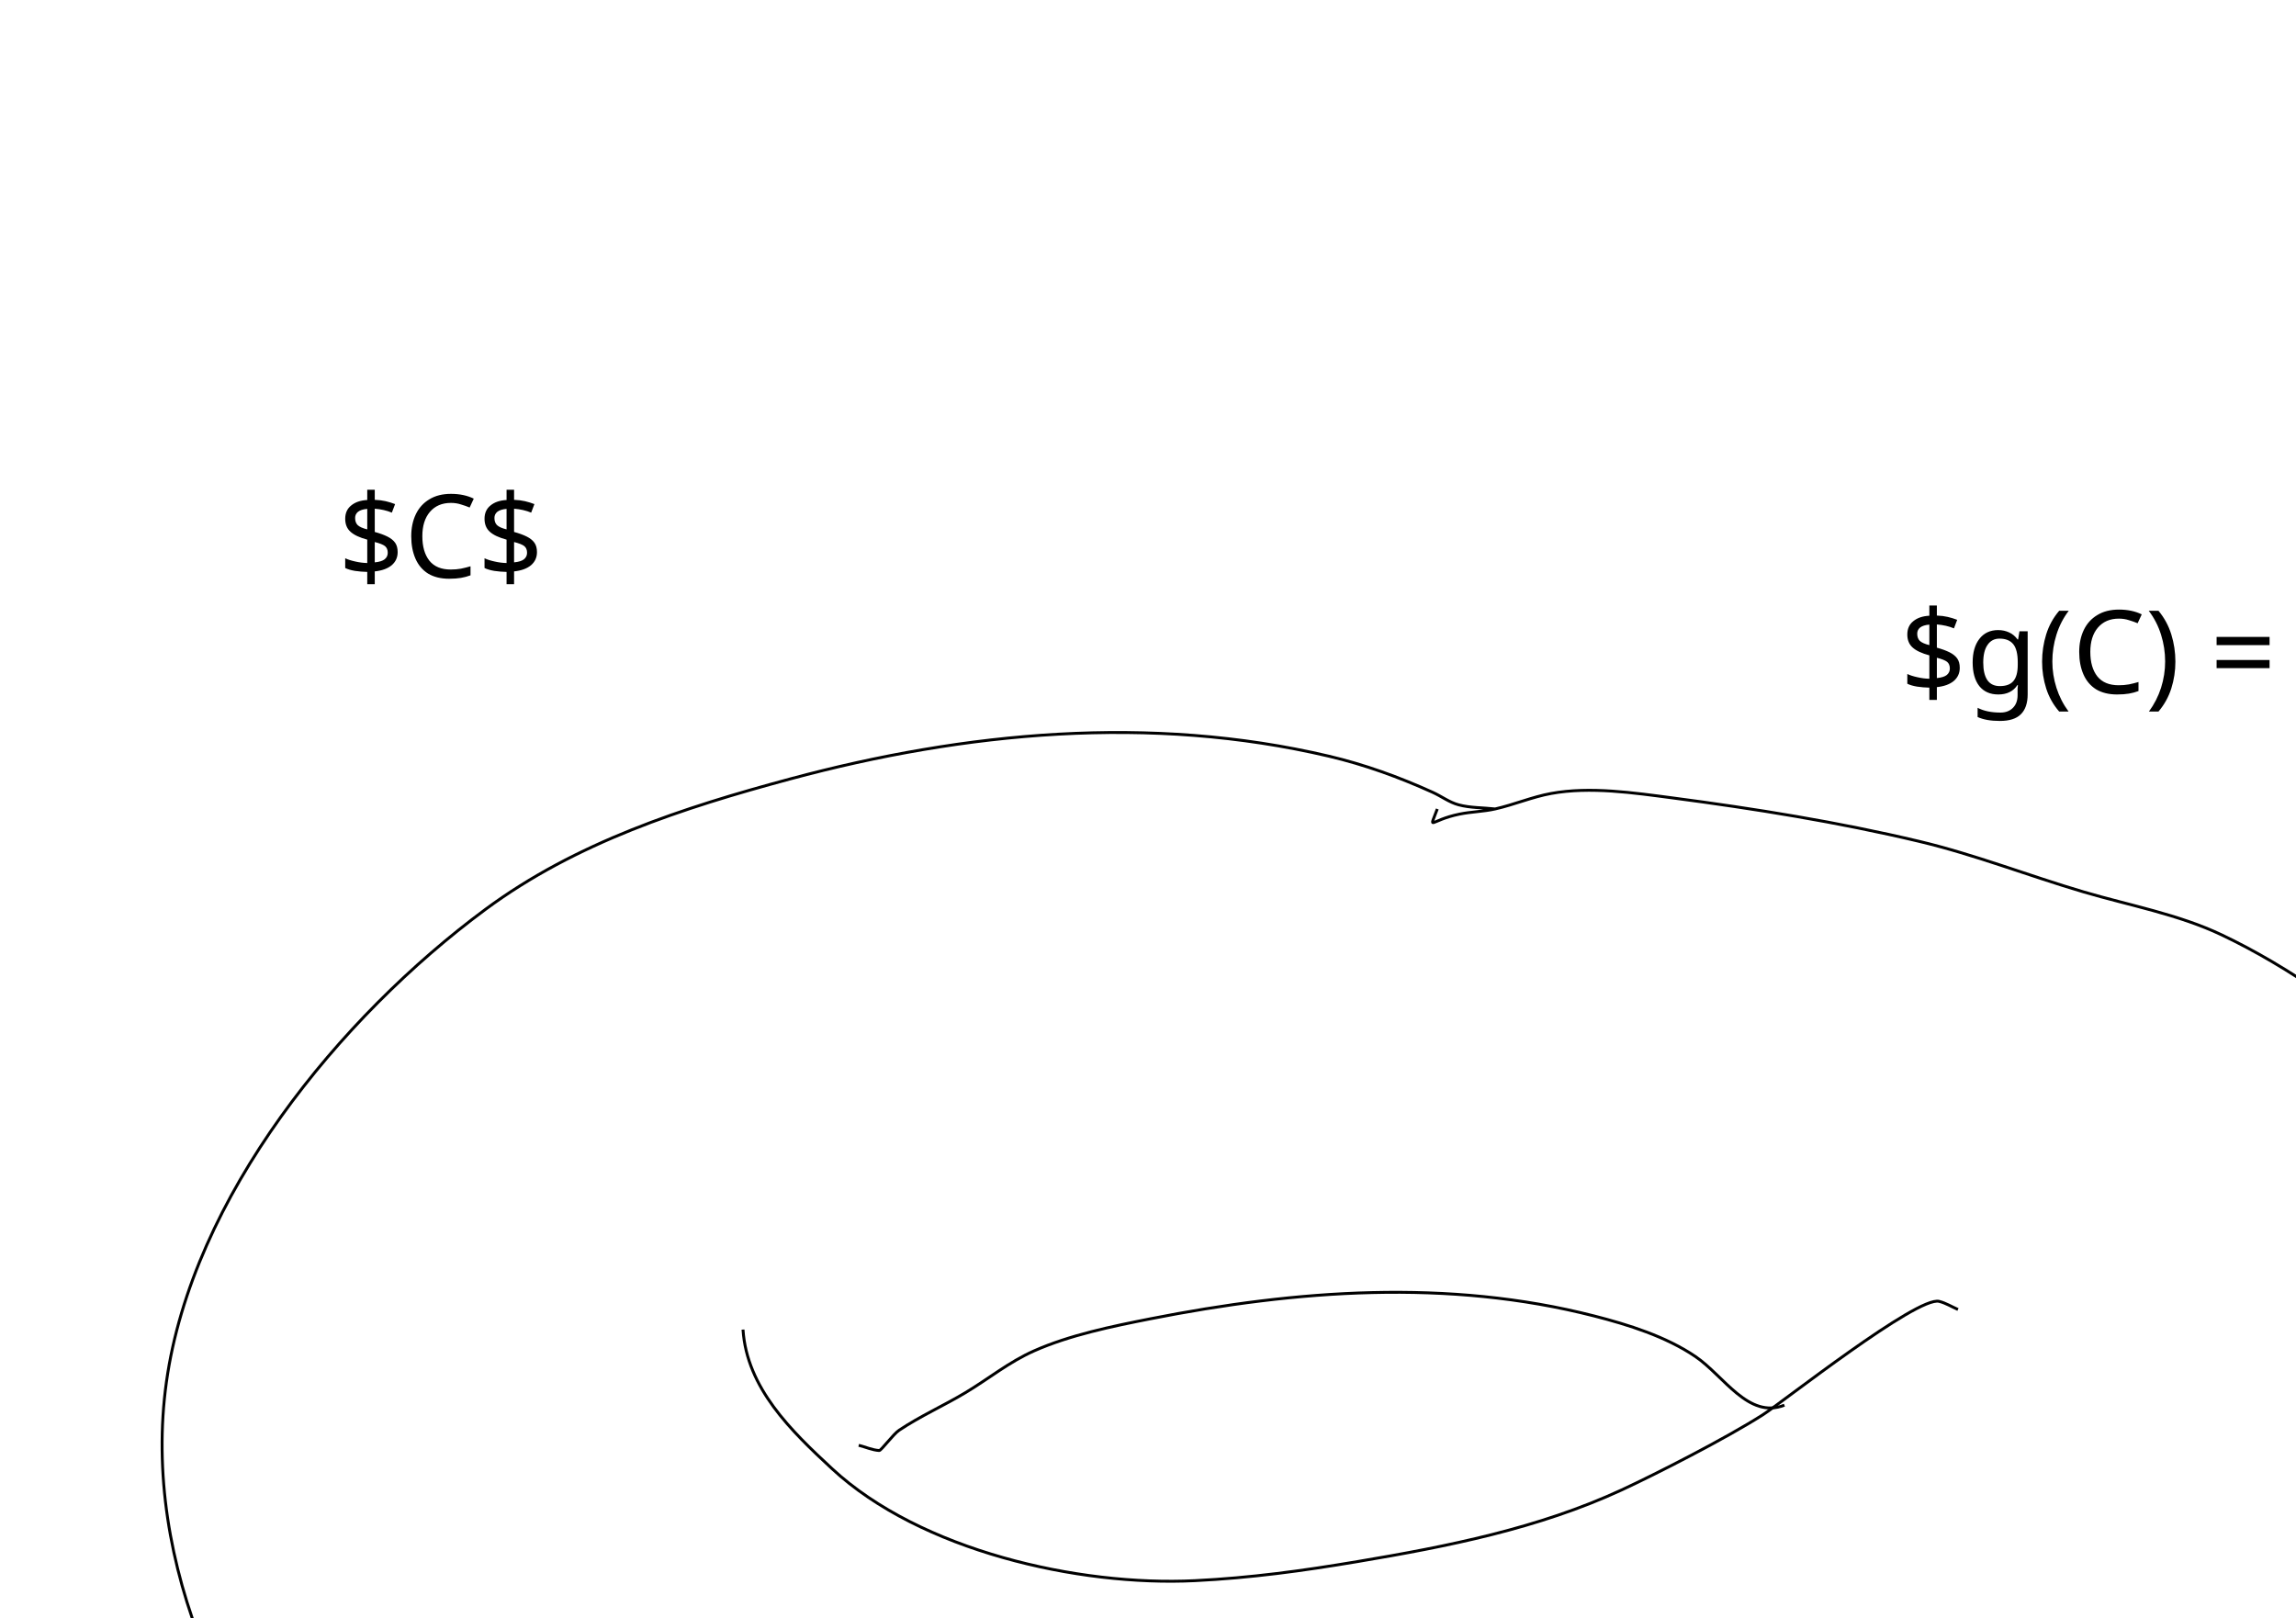
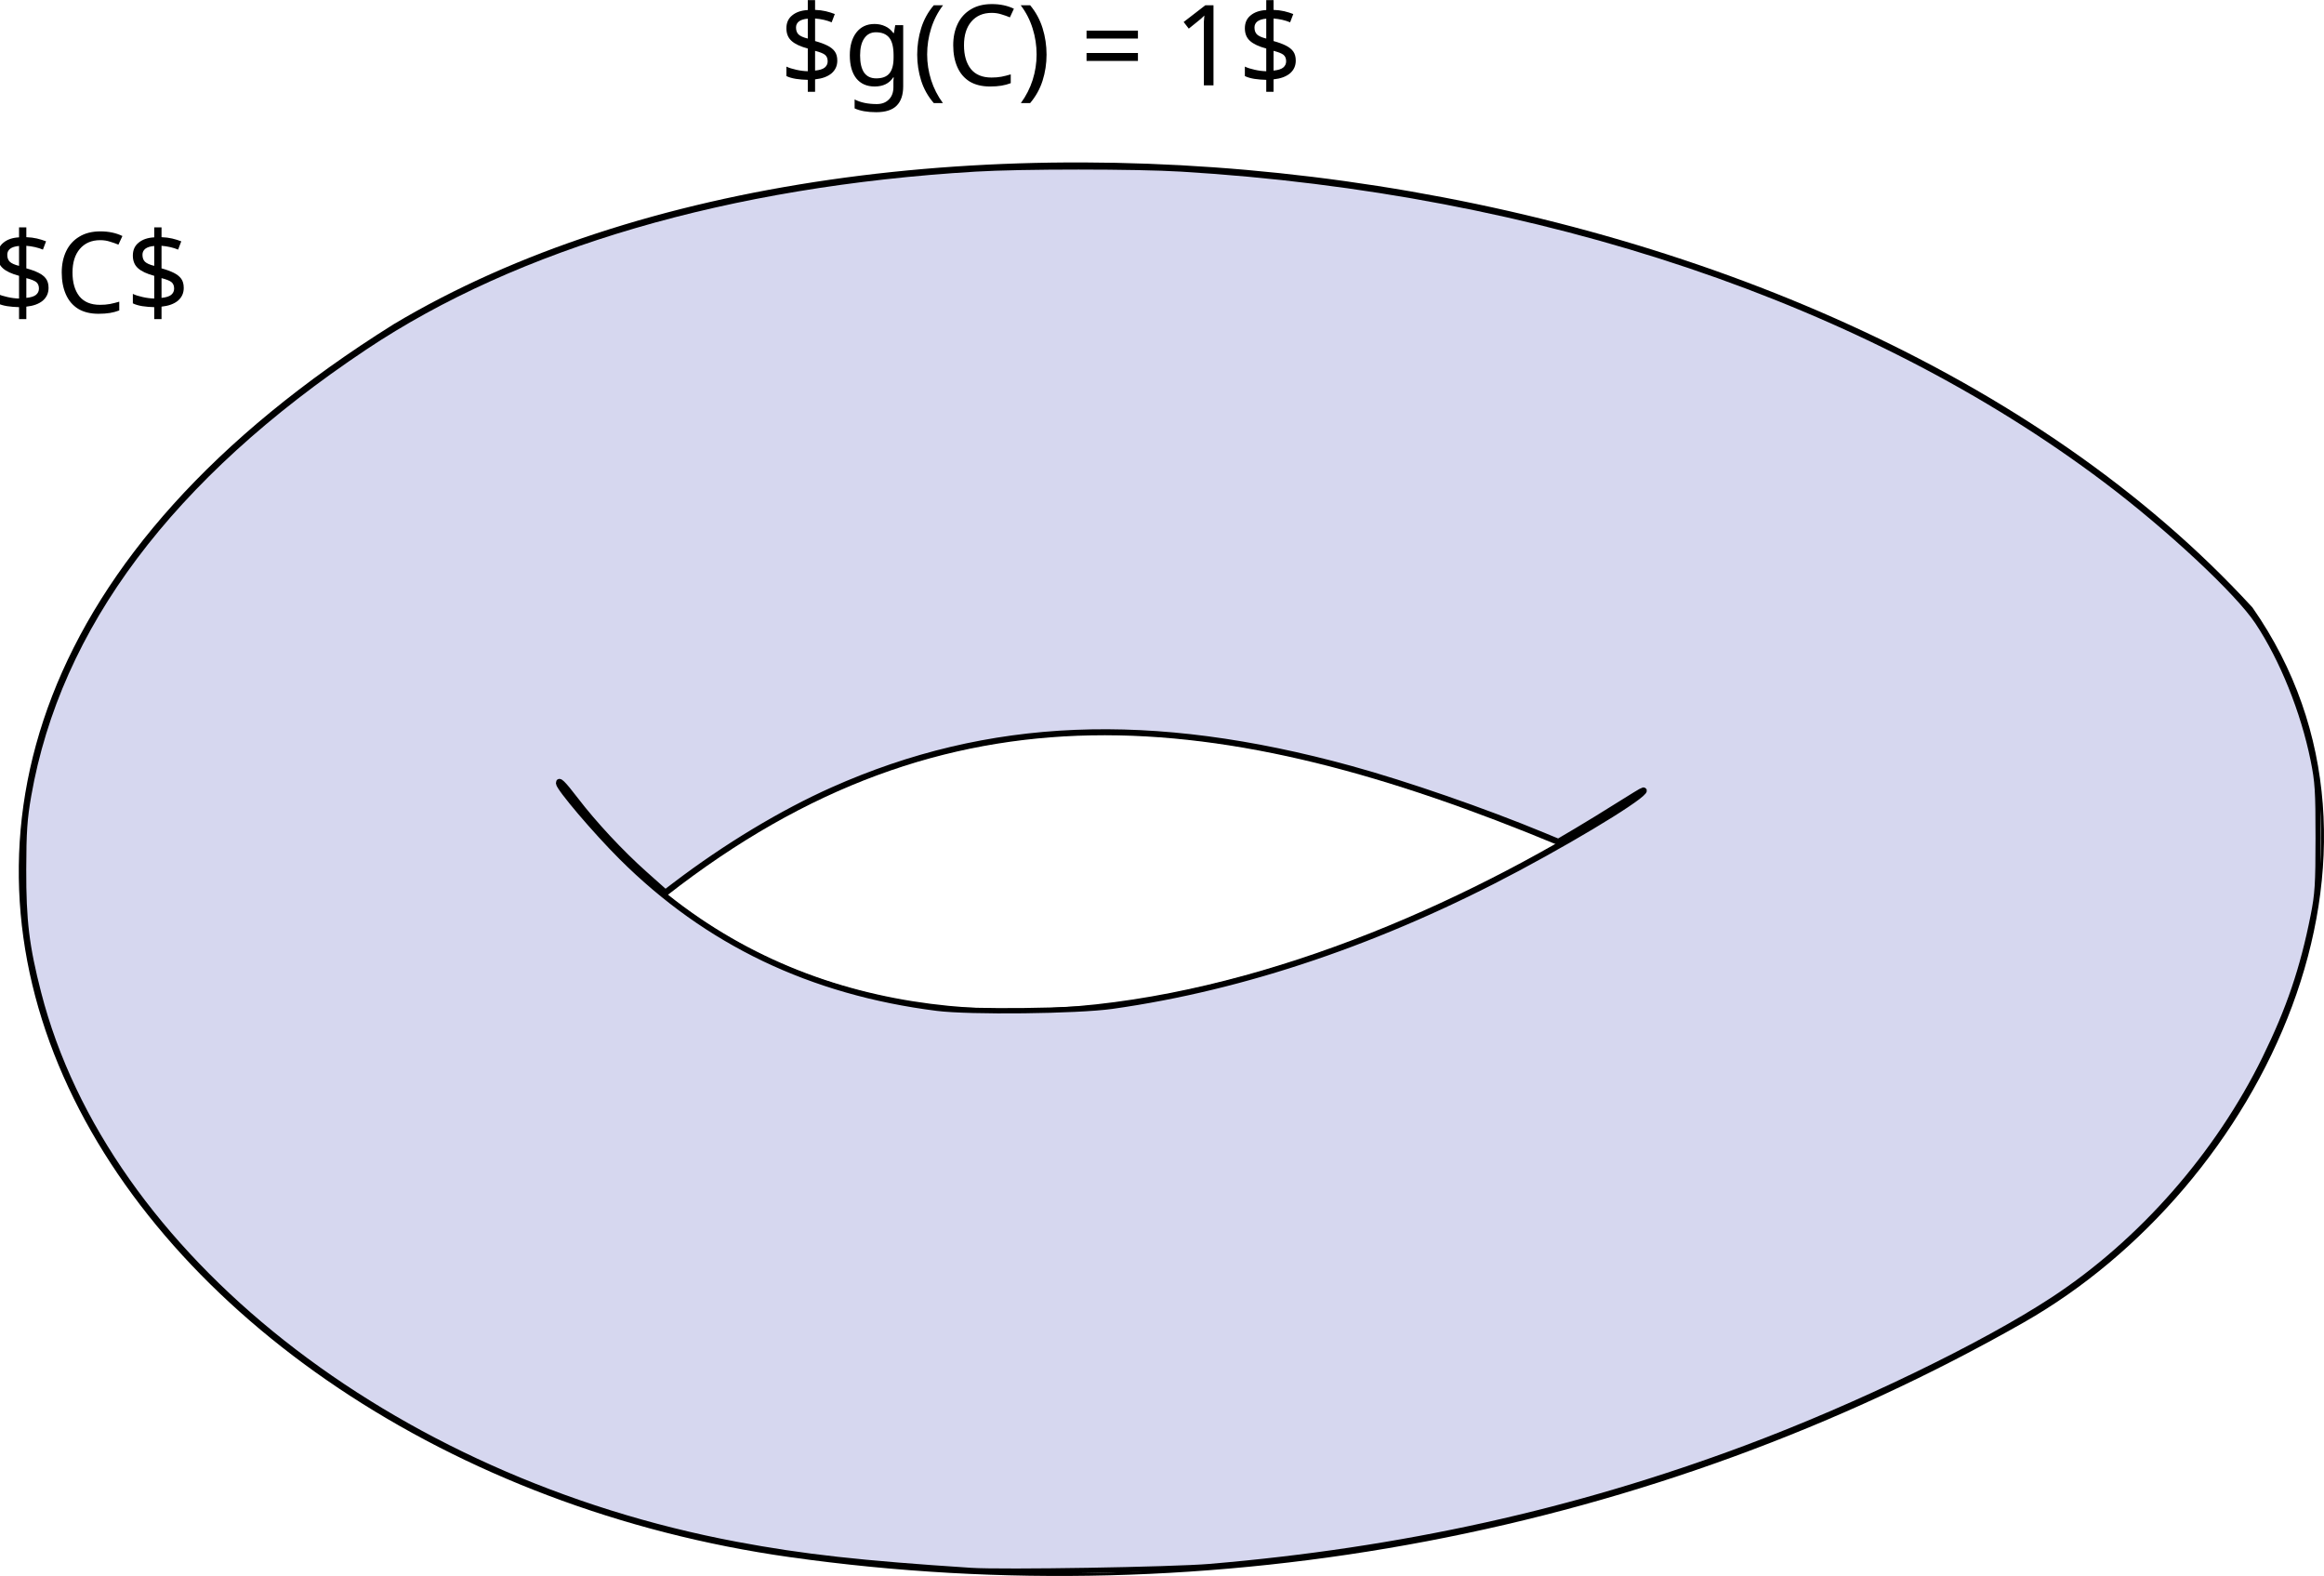
- <svg xmlns="http://www.w3.org/2000/svg" width="210mm" height="148mm" viewBox="0 0 210 148" version="1.1" id="svg8">
+ <svg xmlns="http://www.w3.org/2000/svg" width="219.039mm" height="148.506mm" viewBox="0 0 219.039 148.506" version="1.1" id="svg8">
  <defs id="defs2" />
-   <g id="layer1">
-     <path style="fill:none;stroke:#000000;stroke-width:0.265px;stroke-linecap:butt;stroke-linejoin:miter;stroke-opacity:1" d="m 136.75,74 c -1.114,-0.126 -2.259,-0.09 -3.343,-0.379 -0.852,-0.227 -1.578,-0.787 -2.381,-1.149 -3.066,-1.385 -6.207,-2.529 -9.487,-3.3 -16.291,-3.833 -33.255,-2.228 -49.248,2.076 -9.805,2.639 -19.62,5.819 -27.893,11.94 -13.319,9.853 -26.814,26.294 -29.178,43.235 -2.311,16.559 5.817,33.933 17.386,45.423 11.471,11.393 25.678,15.712 40.857,19.727 7.498,1.983 15.014,2.912 22.715,3.671 16.338,1.611 33.181,2.423 49.399,-0.853 7.078,-1.43 11.349,-2.744 17.953,-4.635 22.387,-6.411 47.606,-15.192 61.569,-35.226 7.359,-10.559 10.608,-24.336 7.899,-36.969 -2.931,-13.671 -17.676,-26.278 -29.783,-32.037 -3.96,-1.884 -8.445,-2.7 -12.624,-3.93 -5.051,-1.487 -9.951,-3.416 -15.08,-4.635 -7.377,-1.754 -15.01,-2.982 -22.526,-3.968 -3.544,-0.465 -7.546,-1.061 -11.112,-0.408 -1.743,0.319 -3.395,1.028 -5.123,1.417 -1.074,0.242 -2.189,0.252 -3.267,0.474 -2.767,0.57 -2.795,1.627 -2.024,-0.474" id="path835" />
-     <path style="fill:none;stroke:#000000;stroke-width:0.265px;stroke-linecap:butt;stroke-linejoin:miter;stroke-opacity:1" d="m 67.958,121.625 c 0.348,5.353 4.413,9.271 8.151,12.733 8.078,7.482 22.505,10.761 33.185,10.234 5.126,-0.253 9.84,-0.9 14.854,-1.743 8.243,-1.386 16.557,-3.03 24.189,-6.563 3.097,-1.434 9.501,-4.701 12.888,-6.86 1.78,-1.135 14.127,-10.889 16.139,-10.382 0.605,0.152 1.147,0.494 1.72,0.742" id="path837" />
-     <path style="fill:none;stroke:#000000;stroke-width:0.265px;stroke-linecap:butt;stroke-linejoin:miter;stroke-opacity:1" d="m 78.542,132.208 c 0.625,0.16 1.232,0.438 1.876,0.481 0.171,0.012 1.283,-1.498 1.814,-1.854 1.935,-1.296 4.093,-2.252 6.085,-3.448 2.136,-1.283 3.965,-2.795 6.274,-3.819 3.246,-1.441 7.149,-2.244 10.621,-2.929 13.371,-2.641 27.263,-3.671 40.593,-0.26 3.127,0.8 6.562,1.878 9.26,3.708 2.601,1.764 4.85,5.762 8.144,4.45" id="path839" />
-     <text xml:space="preserve" style="font-size:10.583px;line-height:1.25;font-family:sans-serif;word-spacing:0px;stroke-width:0.265" x="30.917" y="52.833" id="text843">
-       <tspan id="tspan841" x="30.917" y="52.833" style="stroke-width:0.265">$C$</tspan>
+   <g id="layer1" transform="translate(-15.23663,-47.92384)">
+     <path id="path835" style="fill:none;stroke:#000000;stroke-width:0.265px;stroke-linecap:butt;stroke-linejoin:miter;stroke-opacity:1" d="m 52.434,78.573 c -68.715,42.968 -26.66,106.927 37.252,115.949 39.927,5.636 81.359,-2.258 116.227,-22.098 22.469,-12.785 37.634,-44.088 21.516,-67.173 C 187.024,61.216 98.365,51.177 52.434,78.573 Z" />
+     <path style="fill:none;stroke:#000000;stroke-width:0.265px;stroke-linecap:butt;stroke-linejoin:miter;stroke-opacity:1" d="m 67.958,121.625 c 26.66,36.573 74.228,19.317 102.157,0.902" id="path837" />
+     <path style="fill:none;stroke:#000000;stroke-width:0.265px;stroke-linecap:butt;stroke-linejoin:miter;stroke-opacity:1" d="m 78.013,132.208 c 26.512,-20.733 52.291,-18.003 84.138,-4.763" id="path839" />
+     <text xml:space="preserve" style="font-size:10.583px;line-height:1.25;font-family:sans-serif;word-spacing:0px;stroke-width:0.265" x="14.358" y="77.385" id="text843">
+       <tspan id="tspan841" x="14.358" y="77.385" style="stroke-width:0.265">$C$</tspan>
    </text>
-     <text xml:space="preserve" style="font-size:10.583px;line-height:1.25;font-family:sans-serif;word-spacing:0px;stroke-width:0.265" x="173.792" y="63.417" id="text847">
-       <tspan id="tspan845" x="173.792" y="63.417" style="stroke-width:0.265">$g(C) = 1$</tspan>
+     <text xml:space="preserve" style="font-size:10.583px;line-height:1.25;font-family:sans-serif;word-spacing:0px;stroke-width:0.265" x="88.699" y="55.965" id="text847">
+       <tspan id="tspan845" x="88.699" y="55.965" style="stroke-width:0.265">$g(C) = 1$</tspan>
    </text>
+     <path style="fill:#d6d7ef;fill-rule:evenodd;stroke:#000000;stroke-width:1.89;stroke-linejoin:round;stroke-miterlimit:4;stroke-dasharray:none" d="M 403.503,740.451 C 364.137,737.891 343.65,735.615 319.979,731.175 196.377,707.988 95.276,628.137 71.321,534.782 c -4.277,-16.669 -5.369,-25.697 -5.329,-44.055 0.03,-13.333 0.352,-18.041 1.799,-26.295 10.521,-59.995 50.631,-113.451 119.756,-159.601 54.264,-36.228 129.648,-58.243 217.502,-63.518 16.468,-0.989 57.1,-0.985 73.471,0.007 128.023,7.756 244.438,46.966 329.272,110.901 22.441,16.913 46.899,39.733 53.964,50.35 8.843,13.29 16.331,31.861 19.85,49.228 1.567,7.734 1.775,10.995 1.77,27.713 -0.008,16.598 -0.225,20.051 -1.771,27.841 -3.722,18.758 -8.612,33.171 -17.186,50.656 -16.797,34.253 -44.119,65.387 -75.388,85.906 -25.053,16.44 -69.766,38.045 -109.432,52.878 -60.991,22.806 -122.843,36.488 -191.023,42.256 -13.337,1.128 -73.924,2.126 -85.071,1.401 z m 50.269,-200.947 c 47.184,-6.636 96.183,-23.285 144.592,-49.131 25.141,-13.423 48.228,-27.874 44.531,-27.874 -0.195,0 -4.11,2.372 -8.7,5.27 -4.59,2.899 -11.304,7.016 -14.92,9.15 l -6.574,3.88 -5.414,-2.244 c -20.682,-8.574 -48.788,-18.306 -68.525,-23.727 -71.176,-19.549 -129.029,-17.169 -184.585,7.594 -17.995,8.021 -38.058,20.11 -55.961,33.719 l -3.588,2.728 -7.295,-6.495 c -8.521,-7.586 -18.061,-17.817 -24.671,-26.458 -4.598,-6.01 -6.1,-7.445 -6.1,-5.827 0,1.678 13.087,17.072 22.431,26.385 30.448,30.347 67.511,48.072 112.37,53.739 11.75,1.484 49.896,1.052 62.409,-0.708 z" id="path845" transform="scale(0.2645833)" />
  </g>
</svg>
